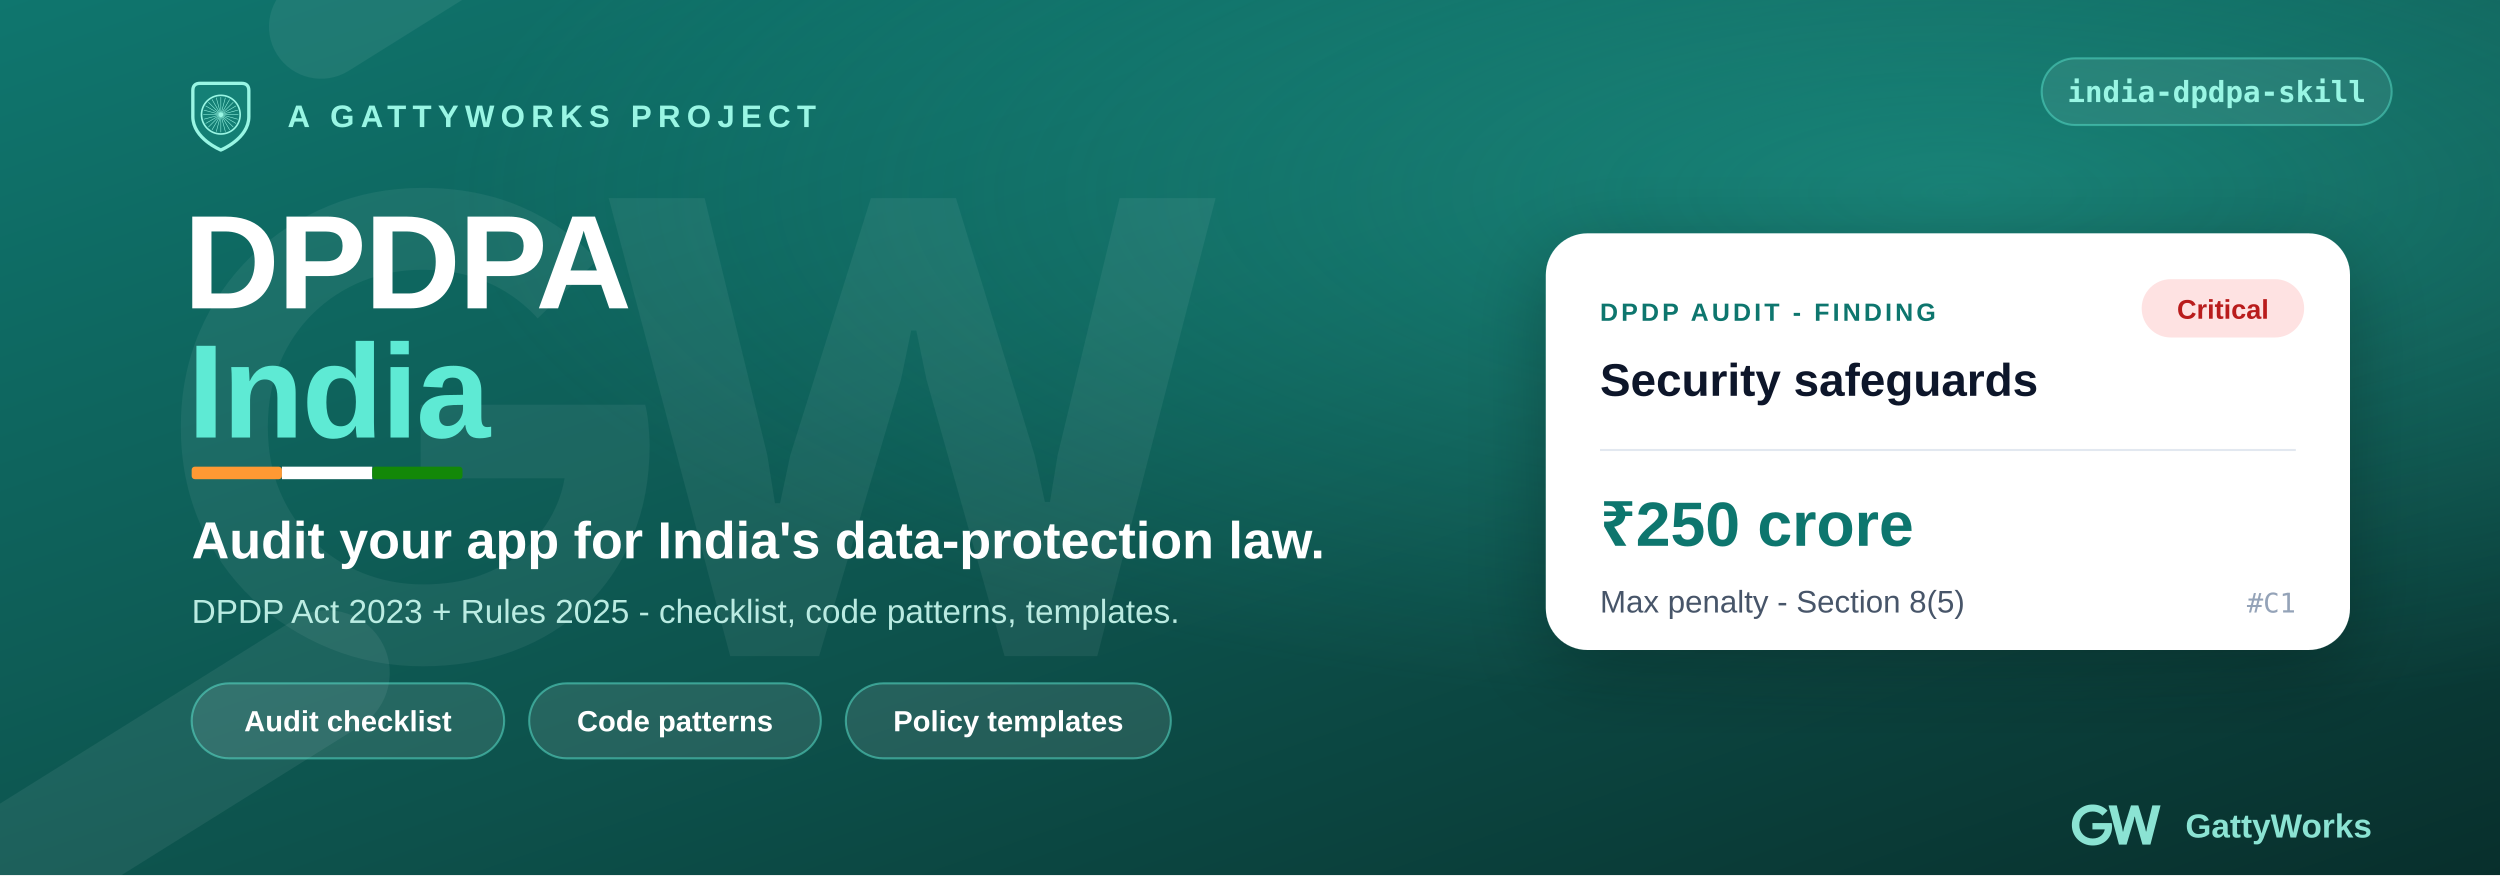
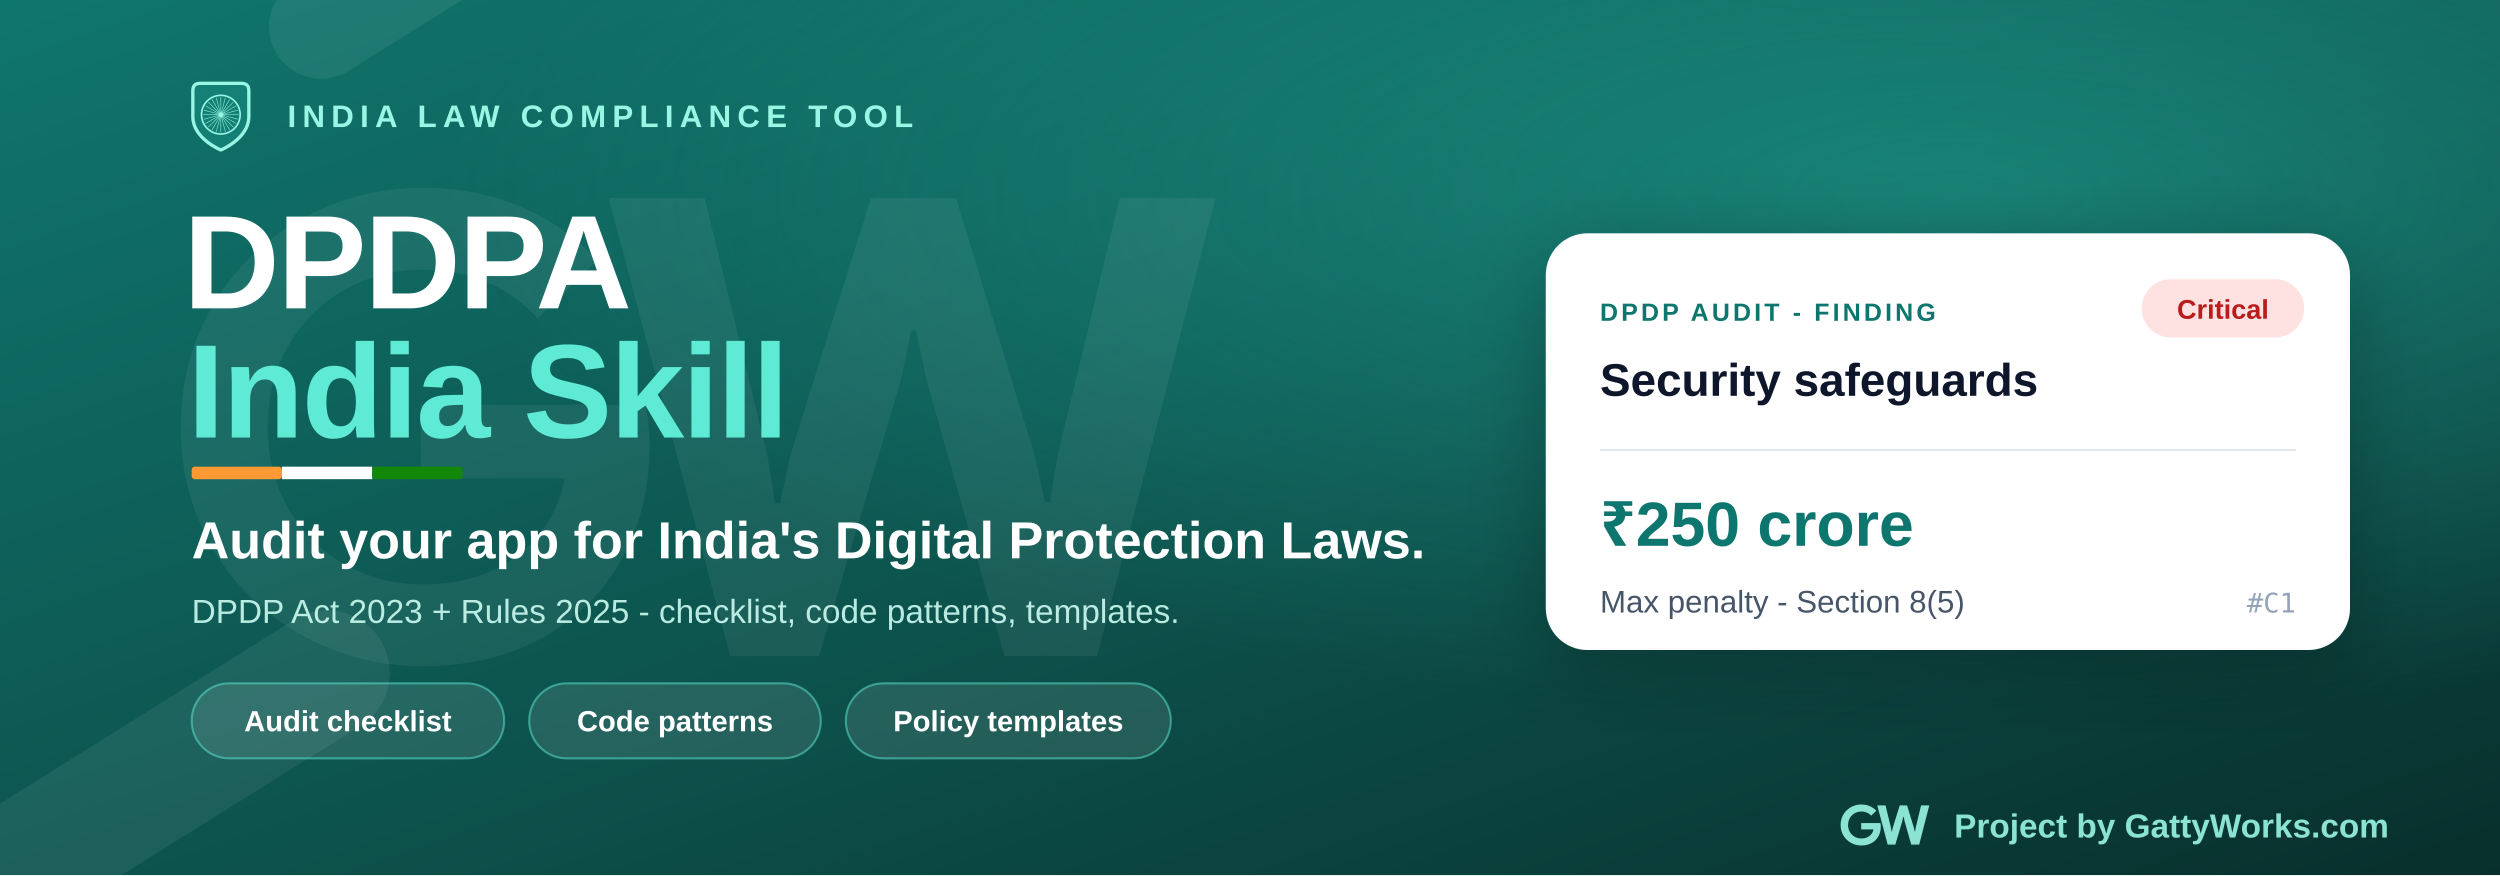
<svg xmlns="http://www.w3.org/2000/svg" viewBox="0 0 1200 420" width="1200" height="420" role="img" aria-label="DPDP India - a GattyWorks project - audit your app for India's data-protection law">
  <defs>
    <linearGradient id="bg" x1="0" y1="0" x2="1" y2="1">
      <stop offset="0" stop-color="#0f766e" />
      <stop offset="0.55" stop-color="#0d524c" />
      <stop offset="1" stop-color="#082f2c" />
    </linearGradient>
    <radialGradient id="glow" cx="0.78" cy="0.22" r="0.6">
      <stop offset="0" stop-color="#2dd4bf" stop-opacity="0.35" />
      <stop offset="1" stop-color="#2dd4bf" stop-opacity="0" />
    </radialGradient>
    <filter id="cardShadow" x="-20%" y="-20%" width="140%" height="140%">
      <feDropShadow dx="0" dy="10" stdDeviation="20" flood-color="#000000" flood-opacity="0.28" />
    </filter>
  </defs>
  <style>text{font-family:'Segoe UI', 'Helvetica Neue', Arial, sans-serif;} .mono{font-family:ui-monospace,'Cascadia Code',monospace;}</style>
  <rect width="1200" height="420" fill="url(#bg)" />
  <rect width="1200" height="420" fill="url(#glow)" />
  <g fill="rgba(255,255,255,0.07)">
    <rect x="-30" y="338" width="230" height="60" rx="30" transform="rotate(-32 85 368)" />
    <rect x="120" y="-44" width="170" height="50" rx="25" transform="rotate(-32 205 -19)" />
  </g>
  <g transform="translate(-27.7 -153.4) scale(1.4)" fill="#ffffff" opacity="0.06">
    <g transform="translate(71.92 334.50) scale(0.21927 -0.21927)">
      <path d="M423 -16Q346 -16 277.5 12Q209 40 156.5 90Q104 140 74.5 208.5Q45 277 45 358Q45 439 74.5 507.5Q104 576 156 626Q208 676 276.5 704Q345 732 423 732Q509 732 578 702Q647 672 696 619L603 528Q580 553 553 569.5Q526 586 494 595Q462 604 422 604Q373 604 329.5 586.5Q286 569 252.5 536.5Q219 504 200 459Q181 414 181 358Q181 302 200 257Q219 212 252.5 179.5Q286 147 330 129.5Q374 112 424 112Q474 112 513 126Q552 140 579.5 164Q607 188 623.5 217.5Q640 247 645 278L420 278L420 393L771 393Q774 383 776 363Q778 343 778 330L778 330L778 330L778 330Q778 251 751.5 187Q725 123 677.5 77.5Q630 32 565 8Q500 -16 423 -16Z" />
    </g>
    <g transform="translate(224.97 334.50) scale(0.21927 -0.21927)">
      <path d="M206 0L16 716L166 716L264 314L276 239L284 239L300 314L426 716L559 716L682 314L698 241L706 241L718 314L815 716L965 716L780 0L635 0L513 432L497 509L489 509L473 432L345 0Z" />
    </g>
  </g>
  <g transform="translate(90 40)">
    <path d="M 6.054 0 L 25.946 0 Q 29.44 0 29.44 3.494 L 29.44 16 C 29.44 26.56 16 32 16 32 C 16 32 2.56 26.56 2.56 16 L 2.56 3.494 Q 2.56 0 6.054 0 Z" fill="rgba(45,212,191,0.16)" stroke="#99f6e4" stroke-width="1.6" stroke-linejoin="round" />
    <circle cx="16" cy="15.04" r="9.28" fill="none" stroke="#99f6e4" stroke-width="0.79" />
    <circle cx="16" cy="15.04" r="1.21" fill="#99f6e4" />
    <line x1="17.21" y1="15.04" x2="24.35" y2="15.04" stroke="#99f6e4" stroke-width="0.26" stroke-linecap="round" />
    <line x1="17.17" y1="15.35" x2="24.07" y2="17.20" stroke="#99f6e4" stroke-width="0.26" stroke-linecap="round" />
    <line x1="17.04" y1="15.64" x2="23.23" y2="19.22" stroke="#99f6e4" stroke-width="0.26" stroke-linecap="round" />
    <line x1="16.85" y1="15.89" x2="21.91" y2="20.95" stroke="#99f6e4" stroke-width="0.26" stroke-linecap="round" />
    <line x1="16.60" y1="16.08" x2="20.18" y2="22.27" stroke="#99f6e4" stroke-width="0.26" stroke-linecap="round" />
    <line x1="16.31" y1="16.21" x2="18.16" y2="23.11" stroke="#99f6e4" stroke-width="0.26" stroke-linecap="round" />
    <line x1="16.00" y1="16.25" x2="16.00" y2="23.39" stroke="#99f6e4" stroke-width="0.26" stroke-linecap="round" />
    <line x1="15.69" y1="16.21" x2="13.84" y2="23.11" stroke="#99f6e4" stroke-width="0.26" stroke-linecap="round" />
    <line x1="15.40" y1="16.08" x2="11.82" y2="22.27" stroke="#99f6e4" stroke-width="0.26" stroke-linecap="round" />
    <line x1="15.15" y1="15.89" x2="10.09" y2="20.95" stroke="#99f6e4" stroke-width="0.26" stroke-linecap="round" />
    <line x1="14.96" y1="15.64" x2="8.77" y2="19.22" stroke="#99f6e4" stroke-width="0.26" stroke-linecap="round" />
    <line x1="14.83" y1="15.35" x2="7.93" y2="17.20" stroke="#99f6e4" stroke-width="0.26" stroke-linecap="round" />
    <line x1="14.79" y1="15.04" x2="7.65" y2="15.04" stroke="#99f6e4" stroke-width="0.26" stroke-linecap="round" />
    <line x1="14.83" y1="14.73" x2="7.93" y2="12.88" stroke="#99f6e4" stroke-width="0.26" stroke-linecap="round" />
    <line x1="14.96" y1="14.44" x2="8.77" y2="10.86" stroke="#99f6e4" stroke-width="0.26" stroke-linecap="round" />
    <line x1="15.15" y1="14.19" x2="10.09" y2="9.13" stroke="#99f6e4" stroke-width="0.26" stroke-linecap="round" />
    <line x1="15.40" y1="14.00" x2="11.82" y2="7.81" stroke="#99f6e4" stroke-width="0.26" stroke-linecap="round" />
    <line x1="15.69" y1="13.87" x2="13.84" y2="6.97" stroke="#99f6e4" stroke-width="0.26" stroke-linecap="round" />
    <line x1="16.00" y1="13.83" x2="16.00" y2="6.69" stroke="#99f6e4" stroke-width="0.26" stroke-linecap="round" />
    <line x1="16.31" y1="13.87" x2="18.16" y2="6.97" stroke="#99f6e4" stroke-width="0.26" stroke-linecap="round" />
    <line x1="16.60" y1="14.00" x2="20.18" y2="7.81" stroke="#99f6e4" stroke-width="0.26" stroke-linecap="round" />
    <line x1="16.85" y1="14.19" x2="21.91" y2="9.13" stroke="#99f6e4" stroke-width="0.26" stroke-linecap="round" />
    <line x1="17.04" y1="14.44" x2="23.23" y2="10.86" stroke="#99f6e4" stroke-width="0.26" stroke-linecap="round" />
    <line x1="17.17" y1="14.73" x2="24.07" y2="12.88" stroke="#99f6e4" stroke-width="0.26" stroke-linecap="round" />
-     <text x="48" y="21" fill="#99f6e4" font-size="15" font-weight="700" letter-spacing="3">A GATTYWORKS PROJECT</text>
-   </g>
-   <g transform="translate(980 28)">
-     <rect width="168" height="32" rx="16" fill="rgba(255,255,255,0.08)" stroke="rgba(94,234,212,0.45)" />
-     <text x="84" y="21" text-anchor="middle" class="mono" fill="#99f6e4" font-size="14" font-weight="600">india-dpdpa-skill</text>
+     <text x="48" y="21" fill="#99f6e4" font-size="15" font-weight="700" letter-spacing="3">INDIA LAW COMPLIANCE TOOL</text>
  </g>
  <text x="88" y="148" fill="#ffffff" font-size="64" font-weight="800" letter-spacing="-1">DPDPA</text>
-   <text x="90" y="210" fill="#5eead4" font-size="64" font-weight="800" letter-spacing="-1">India</text>
+   <text x="90" y="210" fill="#5eead4" font-size="64" font-weight="800" letter-spacing="-1">India Skill</text>
  <g>
    <rect x="92" y="224" width="43.333" height="6" rx="1.5" fill="#FF9933" />
    <rect x="135.333" y="224" width="43.333" height="6" fill="#ffffff" />
    <rect x="178.667" y="224" width="43.333" height="6" rx="1.5" fill="#138808" />
  </g>
-   <text x="92" y="268" fill="#ffffff" font-size="25" font-weight="600">Audit your app for India's data-protection law.</text>
+   <text x="92" y="268" fill="#ffffff" font-size="25" font-weight="600">Audit your app for India's Digital Protection Laws.</text>
  <text x="92" y="299" fill="#ccfbf1" font-size="16" opacity="0.9">DPDP Act 2023 + Rules 2025 - checklist, code patterns, templates.</text>
  <g font-size="14" font-weight="600">
    <g transform="translate(92 328)">
      <rect width="150" height="36" rx="18" fill="rgba(255,255,255,0.10)" stroke="rgba(94,234,212,0.5)" />
      <text x="75" y="23" fill="#ffffff" text-anchor="middle">Audit checklist</text>
    </g>
    <g transform="translate(254 328)">
      <rect width="140" height="36" rx="18" fill="rgba(255,255,255,0.10)" stroke="rgba(94,234,212,0.5)" />
      <text x="70" y="23" fill="#ffffff" text-anchor="middle">Code patterns</text>
    </g>
    <g transform="translate(406 328)">
      <rect width="156" height="36" rx="18" fill="rgba(255,255,255,0.10)" stroke="rgba(94,234,212,0.5)" />
      <text x="78" y="23" fill="#ffffff" text-anchor="middle">Policy templates</text>
    </g>
  </g>
  <g transform="translate(742 112)" filter="url(#cardShadow)">
    <rect width="386" height="200" rx="20" fill="#ffffff" stroke="none" stroke-width="0" />
    <g transform="translate(286 22)">
      <rect width="78" height="28" rx="14" fill="#fee2e2" />
      <text x="39" y="19" fill="#b91c1c" font-size="13" font-weight="700" text-anchor="middle">Critical</text>
    </g>
    <text x="26" y="42" fill="#0f766e" font-size="12" font-weight="700" letter-spacing="1.5">DPDP AUDIT - FINDING</text>
    <text x="26" y="78" fill="#0f172a" font-size="22" font-weight="700">Security safeguards</text>
    <line x1="26" y1="104" x2="360" y2="104" stroke="#e2e8f0" stroke-width="1" />
    <text x="26" y="150" fill="#0f766e" font-size="30" font-weight="800">₹250 crore</text>
    <text x="26" y="182" fill="#475569" font-size="15">Max penalty - Section 8(5)</text>
    <text x="360" y="182" fill="#94a3b8" font-size="13" text-anchor="end" class="mono">#C1</text>
  </g>
-   <g transform="translate(984.68 365.28) scale(0.12)" fill="rgba(153,246,228,0.9)">
+   <g transform="translate(873.68 365.28) scale(0.12)" fill="rgba(153,246,228,0.9)">
    <g transform="translate(71.92 334.50) scale(0.21927 -0.21927)">
      <path d="M423 -16Q346 -16 277.5 12Q209 40 156.5 90Q104 140 74.5 208.5Q45 277 45 358Q45 439 74.5 507.5Q104 576 156 626Q208 676 276.5 704Q345 732 423 732Q509 732 578 702Q647 672 696 619L603 528Q580 553 553 569.5Q526 586 494 595Q462 604 422 604Q373 604 329.5 586.5Q286 569 252.5 536.5Q219 504 200 459Q181 414 181 358Q181 302 200 257Q219 212 252.5 179.5Q286 147 330 129.5Q374 112 424 112Q474 112 513 126Q552 140 579.5 164Q607 188 623.5 217.5Q640 247 645 278L420 278L420 393L771 393Q774 383 776 363Q778 343 778 330L778 330L778 330L778 330Q778 251 751.5 187Q725 123 677.5 77.5Q630 32 565 8Q500 -16 423 -16Z" />
    </g>
    <g transform="translate(224.97 334.50) scale(0.21927 -0.21927)">
      <path d="M206 0L16 716L166 716L264 314L276 239L284 239L300 314L426 716L559 716L682 314L698 241L706 241L718 314L815 716L965 716L780 0L635 0L513 432L497 509L489 509L473 432L345 0Z" />
    </g>
  </g>
-   <text x="1049.0" y="402" fill="rgba(153,246,228,0.9)" font-size="16" font-weight="700">GattyWorks</text>
+   <text x="938.0" y="402" fill="rgba(153,246,228,0.9)" font-size="16" font-weight="700">Project by GattyWorks.com</text>
</svg>
